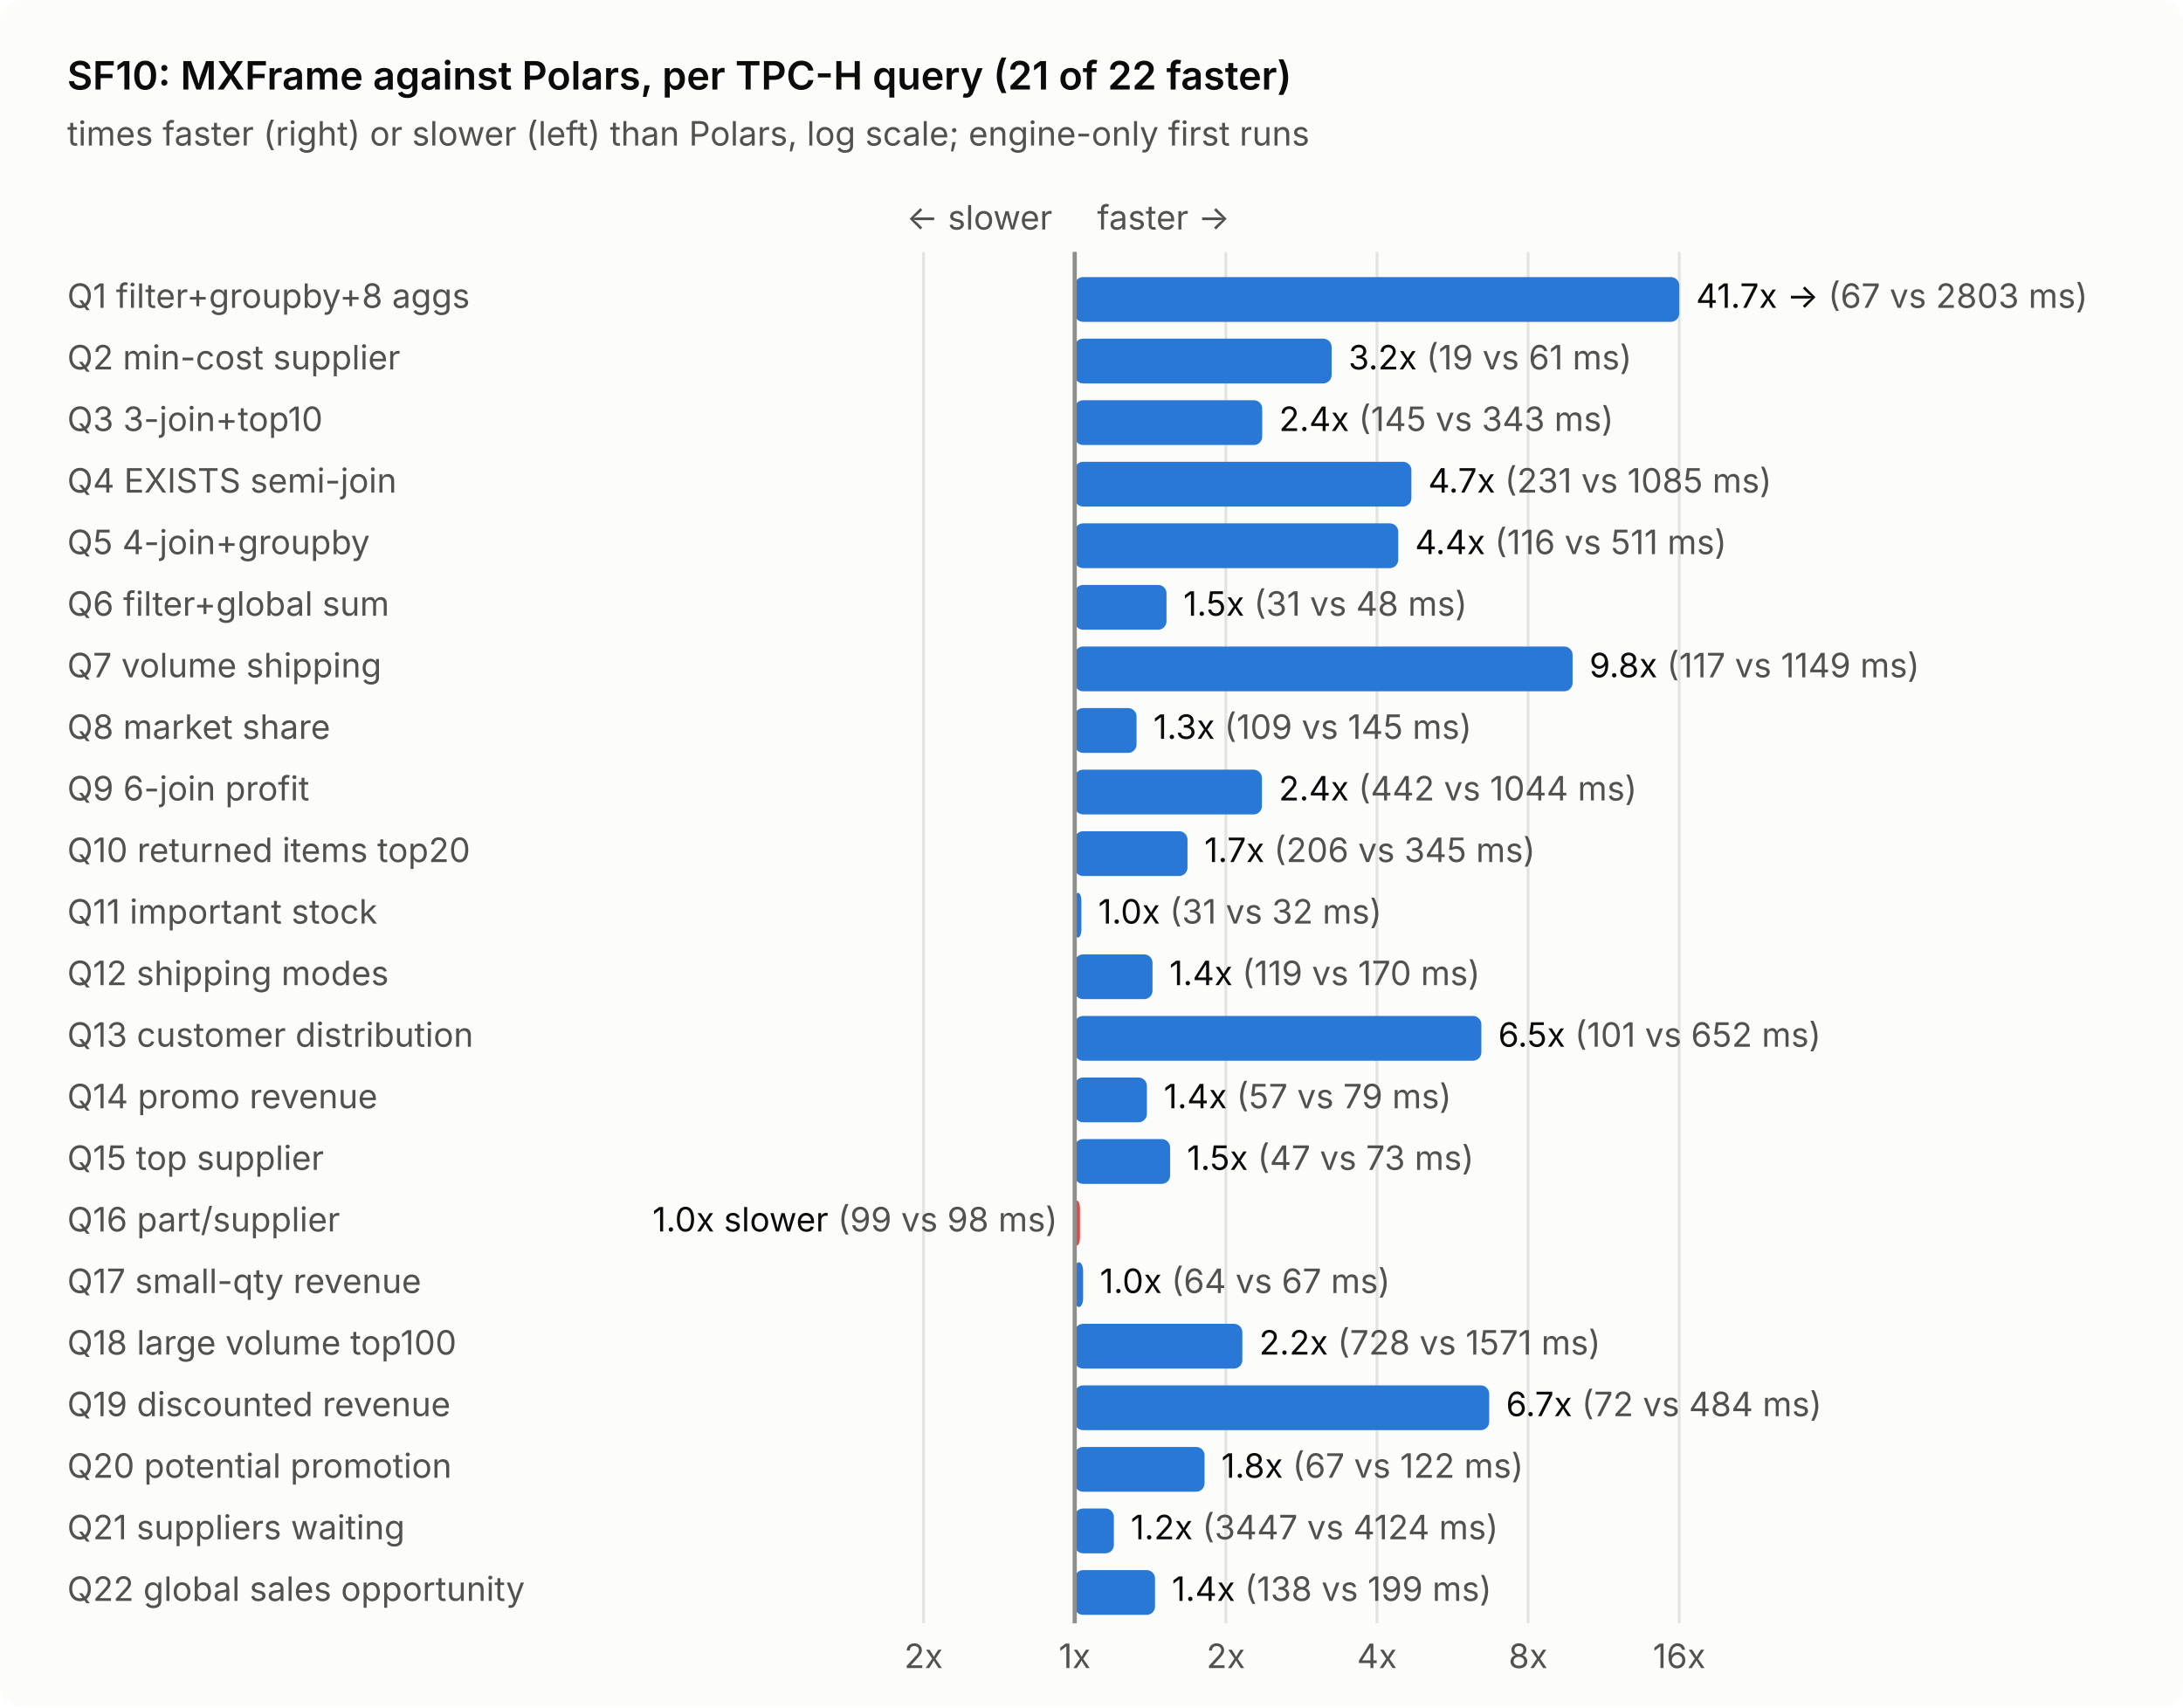
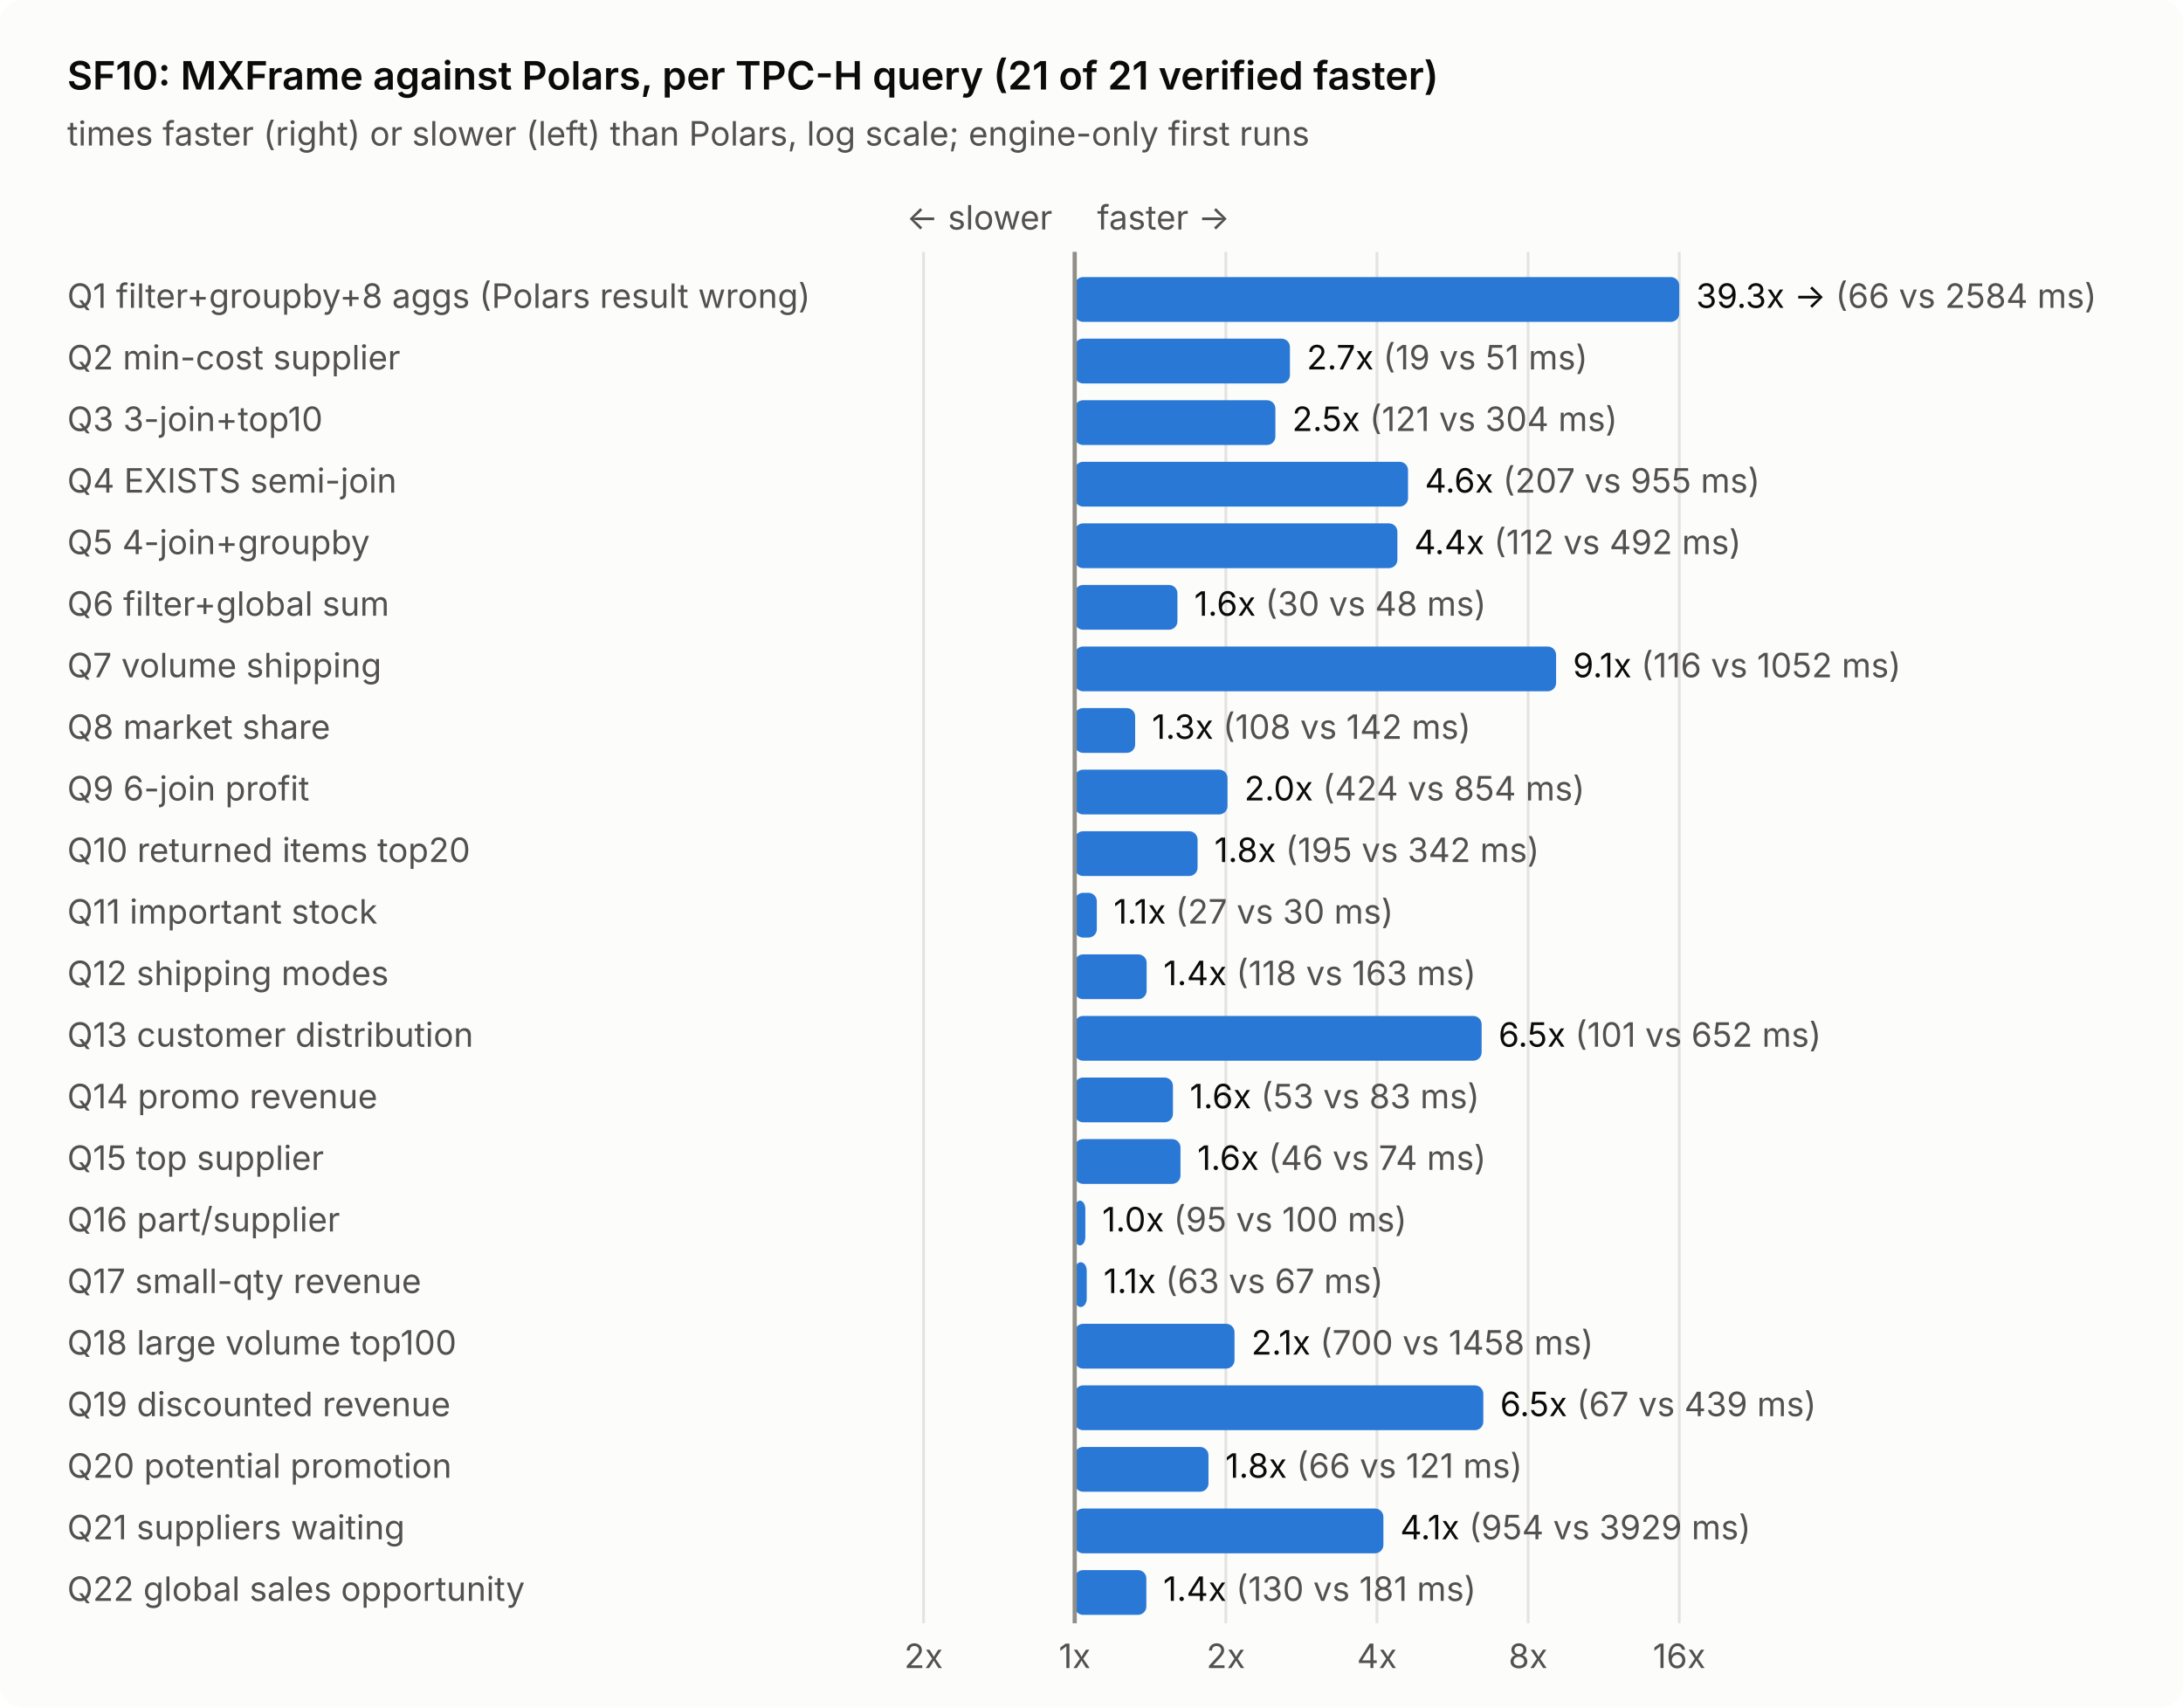
<svg xmlns="http://www.w3.org/2000/svg" width="780" height="610" viewBox="0 0 780 610" role="img" aria-label="Per-query speed against Polars at SF10">
  <style>
  .bg { fill: #fcfcfb } .t1 { fill: #0b0b0b } .t2 { fill: #52514e } .grid { stroke: #e4e3df }
  .axis { stroke: #b8b7b0 } .mx { stroke: #2a78d6; fill: #2a78d6 } .mxl { stroke: #2a78d6; fill: none } .pl { stroke: #eb6834 } .dk { stroke: #1baf7a }
  .fast { fill: #2a78d6 } .slow { fill: #e34948 } .mid { stroke: #8f8e88 }
  @media (prefers-color-scheme: dark) {
    .bg { fill: #1a1a19 } .t1 { fill: #f0efec } .t2 { fill: #c3c2b7 } .grid { stroke: #383835 }
    .axis { stroke: #5c5b57 } .mx { stroke: #3987e5; fill: #3987e5 } .mxl { stroke: #3987e5; fill: none } .pl { stroke: #d95926 } .dk { stroke: #199e70 }
    .fast { fill: #3987e5 } .slow { fill: #e66767 } .mid { stroke: #8f8e88 }
  }
  text { font-family: ui-sans-serif, system-ui, -apple-system, "Segoe UI", sans-serif; font-size: 12px }
  .title { font-size: 14px; font-weight: 600 }
</style>
  <rect class="bg" width="780" height="610" rx="8" />
-   <text class="t1 title" x="24" y="32">SF10: MXFrame against Polars, per TPC-H query (21 of 22 faster)</text>
+   <text class="t1 title" x="24" y="32">SF10: MXFrame against Polars, per TPC-H query (21 of 21 verified faster)</text>
  <text class="t2" x="24" y="52">times faster (right) or slower (left) than Polars, log scale; engine-only first runs</text>
  <text class="t2" x="392.0" y="82">faster →</text>
  <text class="t2" x="376.0" y="82" text-anchor="end">← slower</text>
  <line class="grid" x1="330.0" x2="330.0" y1="90" y2="580" />
  <text class="t2" x="330.0" y="596" text-anchor="middle">2x</text>
  <line class="grid" x1="384.0" x2="384.0" y1="90" y2="580" />
  <text class="t2" x="384.0" y="596" text-anchor="middle">1x</text>
  <line class="grid" x1="438.0" x2="438.0" y1="90" y2="580" />
  <text class="t2" x="438.0" y="596" text-anchor="middle">2x</text>
  <line class="grid" x1="492.0" x2="492.0" y1="90" y2="580" />
  <text class="t2" x="492.0" y="596" text-anchor="middle">4x</text>
  <line class="grid" x1="546.0" x2="546.0" y1="90" y2="580" />
  <text class="t2" x="546.0" y="596" text-anchor="middle">8x</text>
  <line class="grid" x1="600.0" x2="600.0" y1="90" y2="580" />
  <text class="t2" x="600.0" y="596" text-anchor="middle">16x</text>
-   <text class="t2" x="24" y="110">Q1 filter+groupby+8 aggs</text>
+   <text class="t2" x="24" y="110">Q1 filter+groupby+8 aggs (Polars result wrong)</text>
  <rect class="fast" x="384.0" y="99" width="216.0" height="16" rx="3" />
-   <text class="t1" x="606.0" y="110" text-anchor="start">41.7x → <tspan class="t2">(67 vs 2803 ms)</tspan>
+   <text class="t1" x="606.0" y="110" text-anchor="start">39.3x → <tspan class="t2">(66 vs 2584 ms)</tspan>
  </text>
  <text class="t2" x="24" y="132">Q2 min-cost supplier</text>
-   <rect class="fast" x="384.0" y="121" width="91.8" height="16" rx="3" />
-   <text class="t1" x="481.8" y="132" text-anchor="start">3.2x <tspan class="t2">(19 vs 61 ms)</tspan>
+   <rect class="fast" x="384.0" y="121" width="76.9" height="16" rx="3" />
+   <text class="t1" x="466.9" y="132" text-anchor="start">2.7x <tspan class="t2">(19 vs 51 ms)</tspan>
  </text>
  <text class="t2" x="24" y="154">Q3 3-join+top10</text>
-   <rect class="fast" x="384.0" y="143" width="67.0" height="16" rx="3" />
-   <text class="t1" x="457.0" y="154" text-anchor="start">2.4x <tspan class="t2">(145 vs 343 ms)</tspan>
+   <rect class="fast" x="384.0" y="143" width="71.7" height="16" rx="3" />
+   <text class="t1" x="461.7" y="154" text-anchor="start">2.5x <tspan class="t2">(121 vs 304 ms)</tspan>
  </text>
  <text class="t2" x="24" y="176">Q4 EXISTS semi-join</text>
-   <rect class="fast" x="384.0" y="165" width="120.3" height="16" rx="3" />
-   <text class="t1" x="510.3" y="176" text-anchor="start">4.7x <tspan class="t2">(231 vs 1085 ms)</tspan>
+   <rect class="fast" x="384.0" y="165" width="119.1" height="16" rx="3" />
+   <text class="t1" x="509.1" y="176" text-anchor="start">4.6x <tspan class="t2">(207 vs 955 ms)</tspan>
  </text>
  <text class="t2" x="24" y="198">Q5 4-join+groupby</text>
-   <rect class="fast" x="384.0" y="187" width="115.6" height="16" rx="3" />
-   <text class="t1" x="505.6" y="198" text-anchor="start">4.4x <tspan class="t2">(116 vs 511 ms)</tspan>
+   <rect class="fast" x="384.0" y="187" width="115.3" height="16" rx="3" />
+   <text class="t1" x="505.3" y="198" text-anchor="start">4.4x <tspan class="t2">(112 vs 492 ms)</tspan>
  </text>
  <text class="t2" x="24" y="220">Q6 filter+global sum</text>
-   <rect class="fast" x="384.0" y="209" width="32.8" height="16" rx="3" />
-   <text class="t1" x="422.8" y="220" text-anchor="start">1.5x <tspan class="t2">(31 vs 48 ms)</tspan>
+   <rect class="fast" x="384.0" y="209" width="36.7" height="16" rx="3" />
+   <text class="t1" x="426.7" y="220" text-anchor="start">1.6x <tspan class="t2">(30 vs 48 ms)</tspan>
  </text>
  <text class="t2" x="24" y="242">Q7 volume shipping</text>
-   <rect class="fast" x="384.0" y="231" width="177.9" height="16" rx="3" />
-   <text class="t1" x="567.9" y="242" text-anchor="start">9.8x <tspan class="t2">(117 vs 1149 ms)</tspan>
+   <rect class="fast" x="384.0" y="231" width="172.0" height="16" rx="3" />
+   <text class="t1" x="562.0" y="242" text-anchor="start">9.1x <tspan class="t2">(116 vs 1052 ms)</tspan>
  </text>
  <text class="t2" x="24" y="264">Q8 market share</text>
-   <rect class="fast" x="384.0" y="253" width="22.1" height="16" rx="3" />
-   <text class="t1" x="412.1" y="264" text-anchor="start">1.3x <tspan class="t2">(109 vs 145 ms)</tspan>
+   <rect class="fast" x="384.0" y="253" width="21.6" height="16" rx="3" />
+   <text class="t1" x="411.6" y="264" text-anchor="start">1.3x <tspan class="t2">(108 vs 142 ms)</tspan>
  </text>
  <text class="t2" x="24" y="286">Q9 6-join profit</text>
-   <rect class="fast" x="384.0" y="275" width="66.9" height="16" rx="3" />
-   <text class="t1" x="456.9" y="286" text-anchor="start">2.4x <tspan class="t2">(442 vs 1044 ms)</tspan>
+   <rect class="fast" x="384.0" y="275" width="54.6" height="16" rx="3" />
+   <text class="t1" x="444.6" y="286" text-anchor="start">2.0x <tspan class="t2">(424 vs 854 ms)</tspan>
  </text>
  <text class="t2" x="24" y="308">Q10 returned items top20</text>
-   <rect class="fast" x="384.0" y="297" width="40.3" height="16" rx="3" />
-   <text class="t1" x="430.3" y="308" text-anchor="start">1.7x <tspan class="t2">(206 vs 345 ms)</tspan>
+   <rect class="fast" x="384.0" y="297" width="43.9" height="16" rx="3" />
+   <text class="t1" x="433.9" y="308" text-anchor="start">1.8x <tspan class="t2">(195 vs 342 ms)</tspan>
  </text>
  <text class="t2" x="24" y="330">Q11 important stock</text>
-   <rect class="fast" x="384.0" y="319" width="2.4" height="16" rx="3" />
-   <text class="t1" x="392.4" y="330" text-anchor="start">1.0x <tspan class="t2">(31 vs 32 ms)</tspan>
+   <rect class="fast" x="384.0" y="319" width="7.9" height="16" rx="3" />
+   <text class="t1" x="397.9" y="330" text-anchor="start">1.1x <tspan class="t2">(27 vs 30 ms)</tspan>
  </text>
  <text class="t2" x="24" y="352">Q12 shipping modes</text>
-   <rect class="fast" x="384.0" y="341" width="27.8" height="16" rx="3" />
-   <text class="t1" x="417.8" y="352" text-anchor="start">1.4x <tspan class="t2">(119 vs 170 ms)</tspan>
+   <rect class="fast" x="384.0" y="341" width="25.7" height="16" rx="3" />
+   <text class="t1" x="415.7" y="352" text-anchor="start">1.4x <tspan class="t2">(118 vs 163 ms)</tspan>
  </text>
  <text class="t2" x="24" y="374">Q13 customer distribution</text>
-   <rect class="fast" x="384.0" y="363" width="145.3" height="16" rx="3" />
-   <text class="t1" x="535.3" y="374" text-anchor="start">6.5x <tspan class="t2">(101 vs 652 ms)</tspan>
+   <rect class="fast" x="384.0" y="363" width="145.4" height="16" rx="3" />
+   <text class="t1" x="535.4" y="374" text-anchor="start">6.5x <tspan class="t2">(101 vs 652 ms)</tspan>
  </text>
  <text class="t2" x="24" y="396">Q14 promo revenue</text>
-   <rect class="fast" x="384.0" y="385" width="25.8" height="16" rx="3" />
-   <text class="t1" x="415.8" y="396" text-anchor="start">1.4x <tspan class="t2">(57 vs 79 ms)</tspan>
+   <rect class="fast" x="384.0" y="385" width="35.1" height="16" rx="3" />
+   <text class="t1" x="425.1" y="396" text-anchor="start">1.6x <tspan class="t2">(53 vs 83 ms)</tspan>
  </text>
  <text class="t2" x="24" y="418">Q15 top supplier</text>
-   <rect class="fast" x="384.0" y="407" width="34.1" height="16" rx="3" />
-   <text class="t1" x="424.1" y="418" text-anchor="start">1.5x <tspan class="t2">(47 vs 73 ms)</tspan>
+   <rect class="fast" x="384.0" y="407" width="37.8" height="16" rx="3" />
+   <text class="t1" x="427.8" y="418" text-anchor="start">1.6x <tspan class="t2">(46 vs 74 ms)</tspan>
  </text>
  <text class="t2" x="24" y="440">Q16 part/supplier</text>
-   <rect class="slow" x="383.9" y="429" width="2.0" height="16" rx="3" />
-   <text class="t1" x="377.9" y="440" text-anchor="end">1.0x slower <tspan class="t2">(99 vs 98 ms)</tspan>
+   <rect class="fast" x="384.0" y="429" width="3.8" height="16" rx="3" />
+   <text class="t1" x="393.8" y="440" text-anchor="start">1.0x <tspan class="t2">(95 vs 100 ms)</tspan>
  </text>
  <text class="t2" x="24" y="462">Q17 small-qty revenue</text>
-   <rect class="fast" x="384.0" y="451" width="3.0" height="16" rx="3" />
-   <text class="t1" x="393.0" y="462" text-anchor="start">1.0x <tspan class="t2">(64 vs 67 ms)</tspan>
+   <rect class="fast" x="384.0" y="451" width="4.3" height="16" rx="3" />
+   <text class="t1" x="394.3" y="462" text-anchor="start">1.1x <tspan class="t2">(63 vs 67 ms)</tspan>
  </text>
  <text class="t2" x="24" y="484">Q18 large volume top100</text>
-   <rect class="fast" x="384.0" y="473" width="59.9" height="16" rx="3" />
-   <text class="t1" x="449.9" y="484" text-anchor="start">2.2x <tspan class="t2">(728 vs 1571 ms)</tspan>
+   <rect class="fast" x="384.0" y="473" width="57.1" height="16" rx="3" />
+   <text class="t1" x="447.1" y="484" text-anchor="start">2.1x <tspan class="t2">(700 vs 1458 ms)</tspan>
  </text>
  <text class="t2" x="24" y="506">Q19 discounted revenue</text>
-   <rect class="fast" x="384.0" y="495" width="148.1" height="16" rx="3" />
-   <text class="t1" x="538.1" y="506" text-anchor="start">6.7x <tspan class="t2">(72 vs 484 ms)</tspan>
+   <rect class="fast" x="384.0" y="495" width="146.0" height="16" rx="3" />
+   <text class="t1" x="536.0" y="506" text-anchor="start">6.5x <tspan class="t2">(67 vs 439 ms)</tspan>
  </text>
  <text class="t2" x="24" y="528">Q20 potential promotion</text>
-   <rect class="fast" x="384.0" y="517" width="46.4" height="16" rx="3" />
-   <text class="t1" x="436.4" y="528" text-anchor="start">1.8x <tspan class="t2">(67 vs 122 ms)</tspan>
+   <rect class="fast" x="384.0" y="517" width="47.8" height="16" rx="3" />
+   <text class="t1" x="437.8" y="528" text-anchor="start">1.8x <tspan class="t2">(66 vs 121 ms)</tspan>
  </text>
  <text class="t2" x="24" y="550">Q21 suppliers waiting</text>
-   <rect class="fast" x="384.0" y="539" width="14.0" height="16" rx="3" />
-   <text class="t1" x="404.0" y="550" text-anchor="start">1.2x <tspan class="t2">(3447 vs 4124 ms)</tspan>
+   <rect class="fast" x="384.0" y="539" width="110.3" height="16" rx="3" />
+   <text class="t1" x="500.3" y="550" text-anchor="start">4.1x <tspan class="t2">(954 vs 3929 ms)</tspan>
  </text>
  <text class="t2" x="24" y="572">Q22 global sales opportunity</text>
-   <rect class="fast" x="384.0" y="561" width="28.7" height="16" rx="3" />
-   <text class="t1" x="418.7" y="572" text-anchor="start">1.4x <tspan class="t2">(138 vs 199 ms)</tspan>
+   <rect class="fast" x="384.0" y="561" width="25.6" height="16" rx="3" />
+   <text class="t1" x="415.6" y="572" text-anchor="start">1.4x <tspan class="t2">(130 vs 181 ms)</tspan>
  </text>
  <line class="mid" stroke-width="1.5" x1="384.0" x2="384.0" y1="90" y2="580" />
</svg>
